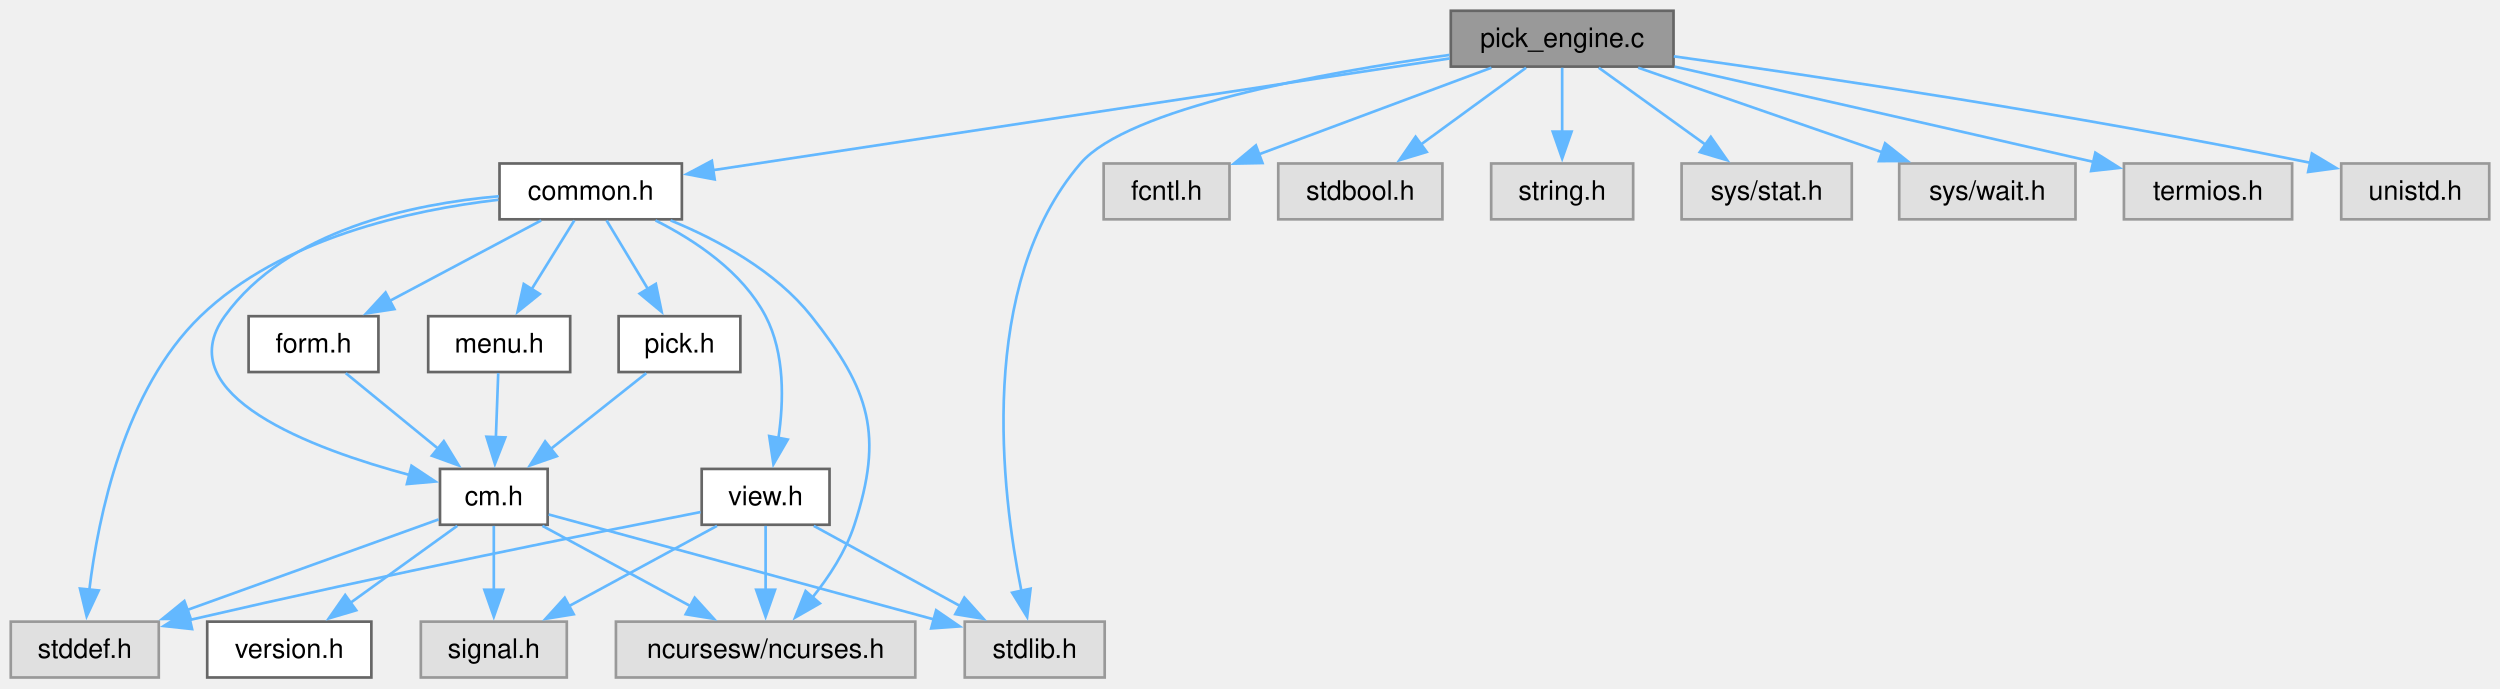
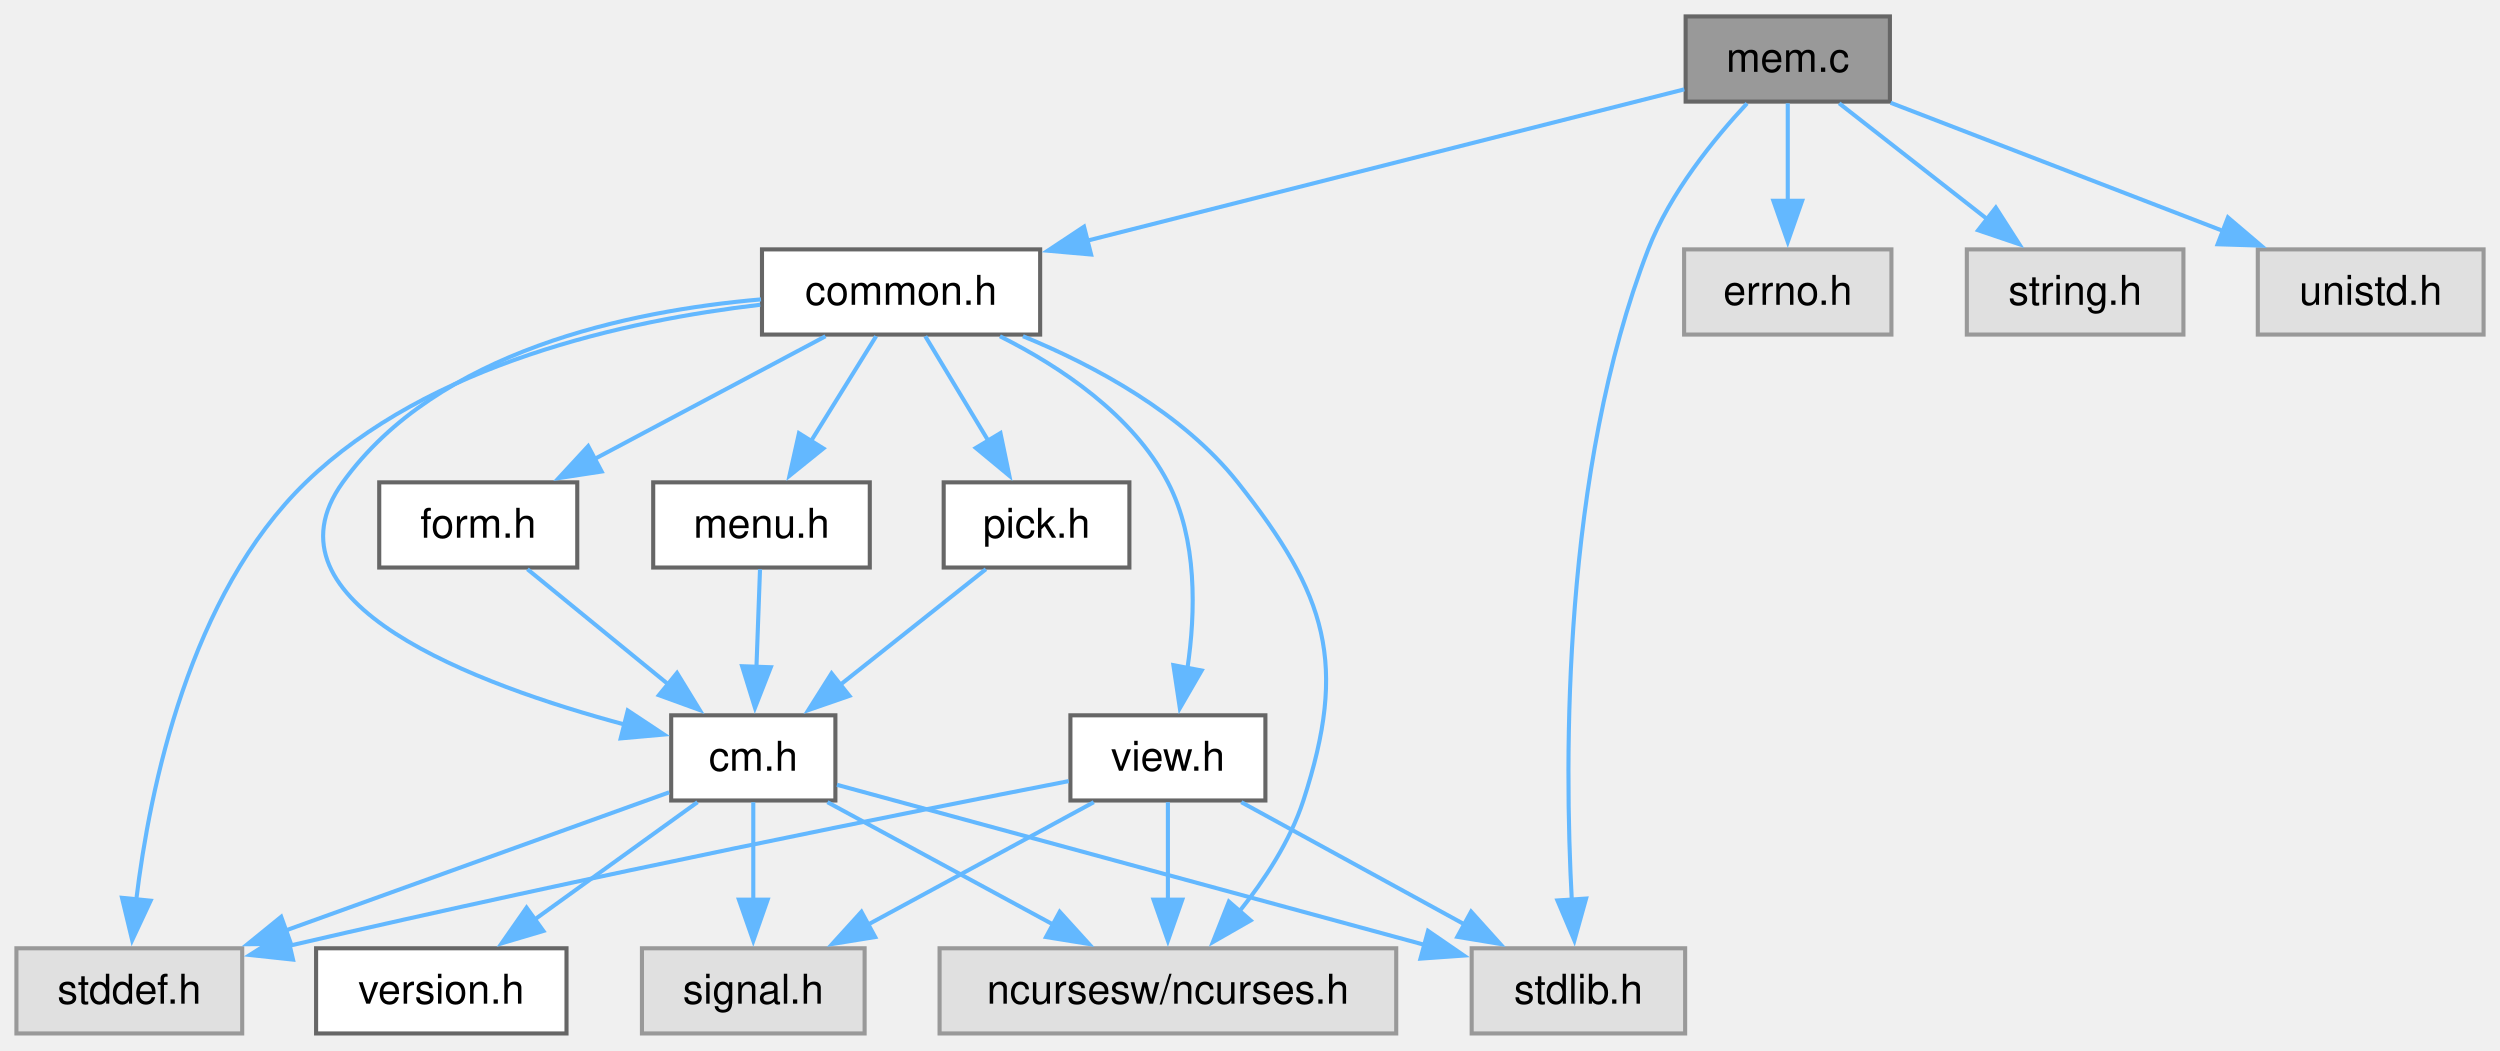
- <svg xmlns="http://www.w3.org/2000/svg" xmlns:xlink="http://www.w3.org/1999/xlink" width="929pt" height="256pt" viewBox="0.00 0.00 929.00 256.00">
+ <svg xmlns="http://www.w3.org/2000/svg" xmlns:xlink="http://www.w3.org/1999/xlink" width="609pt" height="256pt" viewBox="0.00 0.00 609.00 256.00">
  <g id="graph0" class="graph" transform="scale(1 1) rotate(0) translate(4 251.75)">
    <g id="Node000001" class="node">
      <g id="a_Node000001">
-         <a xlink:title="pick from a list of choices">
-           <polygon fill="#999999" stroke="#666666" points="617.88,-247.75 535.12,-247.75 535.12,-227 617.88,-227 617.88,-247.75" />
-           <text xml:space="preserve" text-anchor="middle" x="576.5" y="-234.25" font-family="Helvetica,sans-Serif" font-size="10.00">pick_engine.c</text>
+         <a xlink:title="Create and destroy main data structures for C-Menu.">
+           <polygon fill="#999999" stroke="#666666" points="456.38,-247.75 406.62,-247.75 406.62,-227 456.38,-227 456.38,-247.75" />
+           <text xml:space="preserve" text-anchor="middle" x="431.5" y="-234.25" font-family="Helvetica,sans-Serif" font-size="10.00">mem.c</text>
        </a>
      </g>
    </g>
    <g id="Node000002" class="node">
      <g id="a_Node000002">
        <a xlink:href="../../dd/dd8/a00719.html" target="_top" xlink:title="Headder for C-Menu Menu, Form, Pick, and View components.">
          <polygon fill="white" stroke="#666666" points="249.38,-191 181.62,-191 181.62,-170.25 249.38,-170.25 249.38,-191" />
          <text xml:space="preserve" text-anchor="middle" x="215.5" y="-177.5" font-family="Helvetica,sans-Serif" font-size="10.00">common.h</text>
        </a>
      </g>
    </g>
    <g id="edge1_Node000001_Node000002" class="edge">
      <g id="a_edge1_Node000001_Node000002">
        <a xlink:title=" ">
-           <path fill="none" stroke="#63b8ff" d="M534.74,-230.04C466.43,-219.68 331.39,-199.2 260.84,-188.5" />
-           <polygon fill="#63b8ff" stroke="#63b8ff" points="261.58,-185.07 251.17,-187.04 260.53,-192 261.58,-185.07" />
+           <path fill="none" stroke="#63b8ff" d="M406.3,-229.99C370.67,-220.96 305.01,-204.31 260.79,-193.11" />
+           <polygon fill="#63b8ff" stroke="#63b8ff" points="261.79,-189.75 251.23,-190.68 260.07,-196.53 261.79,-189.75" />
        </a>
      </g>
    </g>
    <g id="Node000008" class="node">
      <g id="a_Node000008">
        <a xlink:title=" ">
          <polygon fill="#e0e0e0" stroke="#999999" points="406.5,-20.75 354.5,-20.75 354.5,0 406.5,0 406.5,-20.75" />
          <text xml:space="preserve" text-anchor="middle" x="380.5" y="-7.25" font-family="Helvetica,sans-Serif" font-size="10.00">stdlib.h</text>
        </a>
      </g>
    </g>
-     <g id="edge23_Node000001_Node000008" class="edge">
-       <g id="a_edge23_Node000001_Node000008">
-         <a xlink:title=" ">
-           <path fill="none" stroke="#63b8ff" d="M534.64,-231.34C487.49,-224.76 415.13,-211.57 397.5,-191 358.85,-145.89 368.13,-69.04 375.54,-32.23" />
-           <polygon fill="#63b8ff" stroke="#63b8ff" points="378.96,-33 377.68,-22.48 372.12,-31.5 378.96,-33" />
+     <g id="edge22_Node000001_Node000008" class="edge">
+       <g id="a_edge22_Node000001_Node000008">
+         <a xlink:title=" ">
+           <path fill="none" stroke="#63b8ff" d="M421.58,-226.56C413.58,-217.98 402.82,-204.77 397.5,-191 376.58,-136.85 377.04,-66.97 378.89,-32.51" />
+           <polygon fill="#63b8ff" stroke="#63b8ff" points="382.37,-32.86 379.52,-22.65 375.39,-32.4 382.37,-32.86" />
        </a>
      </g>
    </g>
    <g id="Node000013" class="node">
      <g id="a_Node000013">
        <a xlink:title=" ">
-           <polygon fill="#e0e0e0" stroke="#999999" points="452.88,-191 406.12,-191 406.12,-170.25 452.88,-170.25 452.88,-191" />
-           <text xml:space="preserve" text-anchor="middle" x="429.5" y="-177.5" font-family="Helvetica,sans-Serif" font-size="10.00">fcntl.h</text>
+           <polygon fill="#e0e0e0" stroke="#999999" points="456.75,-191 406.25,-191 406.25,-170.25 456.75,-170.25 456.75,-191" />
+           <text xml:space="preserve" text-anchor="middle" x="431.5" y="-177.5" font-family="Helvetica,sans-Serif" font-size="10.00">errno.h</text>
        </a>
      </g>
    </g>
    <g id="edge21_Node000001_Node000013" class="edge">
      <g id="a_edge21_Node000001_Node000013">
        <a xlink:title=" ">
-           <path fill="none" stroke="#63b8ff" d="M550.22,-226.59C526.08,-217.6 490.17,-204.22 463.79,-194.4" />
-           <polygon fill="#63b8ff" stroke="#63b8ff" points="465.14,-191.16 454.54,-190.95 462.69,-197.72 465.14,-191.16" />
+           <path fill="none" stroke="#63b8ff" d="M431.5,-226.59C431.5,-219.97 431.5,-210.97 431.5,-202.77" />
+           <polygon fill="#63b8ff" stroke="#63b8ff" points="435,-202.84 431.5,-192.84 428,-202.84 435,-202.84" />
        </a>
      </g>
    </g>
    <g id="Node000014" class="node">
      <g id="a_Node000014">
        <a xlink:title=" ">
-           <polygon fill="#e0e0e0" stroke="#999999" points="532,-191 471,-191 471,-170.25 532,-170.25 532,-191" />
-           <text xml:space="preserve" text-anchor="middle" x="501.5" y="-177.5" font-family="Helvetica,sans-Serif" font-size="10.00">stdbool.h</text>
-         </a>
-       </g>
-     </g>
-     <g id="edge22_Node000001_Node000014" class="edge">
-       <g id="a_edge22_Node000001_Node000014">
-         <a xlink:title=" ">
-           <path fill="none" stroke="#63b8ff" d="M563.09,-226.59C552.21,-218.65 536.64,-207.28 523.88,-197.96" />
-           <polygon fill="#63b8ff" stroke="#63b8ff" points="526.16,-195.29 516.01,-192.22 522.03,-200.94 526.16,-195.29" />
+           <polygon fill="#e0e0e0" stroke="#999999" points="527.88,-191 475.12,-191 475.12,-170.25 527.88,-170.25 527.88,-191" />
+           <text xml:space="preserve" text-anchor="middle" x="501.5" y="-177.5" font-family="Helvetica,sans-Serif" font-size="10.00">string.h</text>
+         </a>
+       </g>
+     </g>
+     <g id="edge23_Node000001_Node000014" class="edge">
+       <g id="a_edge23_Node000001_Node000014">
+         <a xlink:title=" ">
+           <path fill="none" stroke="#63b8ff" d="M444.01,-226.59C454.07,-218.72 468.41,-207.5 480.26,-198.24" />
+           <polygon fill="#63b8ff" stroke="#63b8ff" points="482.18,-201.18 487.9,-192.26 477.87,-195.66 482.18,-201.18" />
        </a>
      </g>
    </g>
    <g id="Node000015" class="node">
      <g id="a_Node000015">
        <a xlink:title=" ">
-           <polygon fill="#e0e0e0" stroke="#999999" points="602.88,-191 550.12,-191 550.12,-170.25 602.88,-170.25 602.88,-191" />
-           <text xml:space="preserve" text-anchor="middle" x="576.5" y="-177.5" font-family="Helvetica,sans-Serif" font-size="10.00">string.h</text>
+           <polygon fill="#e0e0e0" stroke="#999999" points="601,-191 546,-191 546,-170.25 601,-170.25 601,-191" />
+           <text xml:space="preserve" text-anchor="middle" x="573.5" y="-177.5" font-family="Helvetica,sans-Serif" font-size="10.00">unistd.h</text>
        </a>
      </g>
    </g>
    <g id="edge24_Node000001_Node000015" class="edge">
      <g id="a_edge24_Node000001_Node000015">
        <a xlink:title=" ">
-           <path fill="none" stroke="#63b8ff" d="M576.5,-226.59C576.5,-219.97 576.5,-210.97 576.5,-202.77" />
-           <polygon fill="#63b8ff" stroke="#63b8ff" points="580,-202.84 576.5,-192.84 573,-202.84 580,-202.84" />
-         </a>
-       </g>
-     </g>
-     <g id="Node000016" class="node">
-       <g id="a_Node000016">
-         <a xlink:title=" ">
-           <polygon fill="#e0e0e0" stroke="#999999" points="684.12,-191 620.88,-191 620.88,-170.25 684.12,-170.25 684.12,-191" />
-           <text xml:space="preserve" text-anchor="middle" x="652.5" y="-177.5" font-family="Helvetica,sans-Serif" font-size="10.00">sys/stat.h</text>
-         </a>
-       </g>
-     </g>
-     <g id="edge25_Node000001_Node000016" class="edge">
-       <g id="a_edge25_Node000001_Node000016">
-         <a xlink:title=" ">
-           <path fill="none" stroke="#63b8ff" d="M590.09,-226.59C601.11,-218.65 616.89,-207.28 629.82,-197.96" />
-           <polygon fill="#63b8ff" stroke="#63b8ff" points="631.73,-200.9 637.8,-192.21 627.64,-195.22 631.73,-200.9" />
-         </a>
-       </g>
-     </g>
-     <g id="Node000017" class="node">
-       <g id="a_Node000017">
-         <a xlink:title=" ">
-           <polygon fill="#e0e0e0" stroke="#999999" points="767.25,-191 701.75,-191 701.75,-170.25 767.25,-170.25 767.25,-191" />
-           <text xml:space="preserve" text-anchor="middle" x="734.5" y="-177.5" font-family="Helvetica,sans-Serif" font-size="10.00">sys/wait.h</text>
-         </a>
-       </g>
-     </g>
-     <g id="edge26_Node000001_Node000017" class="edge">
-       <g id="a_edge26_Node000001_Node000017">
-         <a xlink:title=" ">
-           <path fill="none" stroke="#63b8ff" d="M604.75,-226.59C630.06,-217.82 667.42,-204.87 695.56,-195.12" />
-           <polygon fill="#63b8ff" stroke="#63b8ff" points="696.5,-198.5 704.8,-191.92 694.21,-191.88 696.5,-198.5" />
-         </a>
-       </g>
-     </g>
-     <g id="Node000018" class="node">
-       <g id="a_Node000018">
-         <a xlink:title=" ">
-           <polygon fill="#e0e0e0" stroke="#999999" points="847.75,-191 785.25,-191 785.25,-170.25 847.75,-170.25 847.75,-191" />
-           <text xml:space="preserve" text-anchor="middle" x="816.5" y="-177.5" font-family="Helvetica,sans-Serif" font-size="10.00">termios.h</text>
-         </a>
-       </g>
-     </g>
-     <g id="edge27_Node000001_Node000018" class="edge">
-       <g id="a_edge27_Node000001_Node000018">
-         <a xlink:title=" ">
-           <path fill="none" stroke="#63b8ff" d="M618.27,-226.99C656.38,-218.41 714.54,-205.26 773.96,-191.58" />
-           <polygon fill="#63b8ff" stroke="#63b8ff" points="774.63,-195.01 783.59,-189.36 773.06,-188.19 774.63,-195.01" />
-         </a>
-       </g>
-     </g>
-     <g id="Node000019" class="node">
-       <g id="a_Node000019">
-         <a xlink:title=" ">
-           <polygon fill="#e0e0e0" stroke="#999999" points="921,-191 866,-191 866,-170.25 921,-170.25 921,-191" />
-           <text xml:space="preserve" text-anchor="middle" x="893.5" y="-177.5" font-family="Helvetica,sans-Serif" font-size="10.00">unistd.h</text>
-         </a>
-       </g>
-     </g>
-     <g id="edge28_Node000001_Node000019" class="edge">
-       <g id="a_edge28_Node000001_Node000019">
-         <a xlink:title=" ">
-           <path fill="none" stroke="#63b8ff" d="M617.98,-230.81C670.63,-223.49 764.46,-209.61 854.44,-191.27" />
-           <polygon fill="#63b8ff" stroke="#63b8ff" points="855.11,-194.71 864.2,-189.26 853.7,-187.85 855.11,-194.71" />
+           <path fill="none" stroke="#63b8ff" d="M456.56,-226.71C479.03,-218.05 512.26,-205.24 537.56,-195.48" />
+           <polygon fill="#63b8ff" stroke="#63b8ff" points="538.73,-198.78 546.8,-191.92 536.21,-192.25 538.73,-198.78" />
        </a>
      </g>
    </g>
    <g id="Node000003" class="node">
      <g id="a_Node000003">
        <a xlink:title=" ">
          <polygon fill="#e0e0e0" stroke="#999999" points="336.12,-20.75 224.88,-20.75 224.88,0 336.12,0 336.12,-20.75" />
          <text xml:space="preserve" text-anchor="middle" x="280.5" y="-7.25" font-family="Helvetica,sans-Serif" font-size="10.00">ncursesw/ncurses.h</text>
        </a>
      </g>
    </g>
    <g id="edge2_Node000002_Node000003" class="edge">
      <g id="a_edge2_Node000002_Node000003">
        <a xlink:title=" ">
          <path fill="none" stroke="#63b8ff" d="M245.19,-169.85C262.78,-162.62 284.16,-151.08 297.5,-134.25 319.34,-106.68 324.38,-90.2 313.5,-56.75 310.29,-46.87 304.03,-37.35 297.81,-29.6" />
          <polygon fill="#63b8ff" stroke="#63b8ff" points="300.65,-27.53 291.46,-22.27 295.36,-32.12 300.65,-27.53" />
        </a>
      </g>
    </g>
    <g id="Node000004" class="node">
      <g id="a_Node000004">
        <a xlink:href="../../d8/db9/a00725.html" target="_top" xlink:title="Headder for C-Menu API library, libcm.so.">
          <polygon fill="white" stroke="#666666" points="199.5,-77.5 159.5,-77.5 159.5,-56.75 199.5,-56.75 199.5,-77.5" />
          <text xml:space="preserve" text-anchor="middle" x="179.5" y="-64" font-family="Helvetica,sans-Serif" font-size="10.00">cm.h</text>
        </a>
      </g>
    </g>
    <g id="edge3_Node000002_Node000004" class="edge">
      <g id="a_edge3_Node000002_Node000004">
        <a xlink:title=" ">
          <path fill="none" stroke="#63b8ff" d="M181.38,-178.82C149.2,-176.02 102.56,-166.26 79.5,-134.25 58.38,-104.94 111.85,-84.98 148.49,-75.16" />
          <polygon fill="#63b8ff" stroke="#63b8ff" points="148.92,-78.67 157.75,-72.82 147.2,-71.88 148.92,-78.67" />
        </a>
      </g>
    </g>
    <g id="Node000007" class="node">
      <g id="a_Node000007">
        <a xlink:title=" ">
          <polygon fill="#e0e0e0" stroke="#999999" points="55,-20.75 0,-20.75 0,0 55,0 55,-20.75" />
          <text xml:space="preserve" text-anchor="middle" x="27.5" y="-7.25" font-family="Helvetica,sans-Serif" font-size="10.00">stddef.h</text>
        </a>
      </g>
    </g>
    <g id="edge20_Node000002_Node000007" class="edge">
      <g id="a_edge20_Node000002_Node000007">
        <a xlink:title=" ">
          <path fill="none" stroke="#63b8ff" d="M181.19,-177.51C148.67,-173.72 100.46,-163.22 70.5,-134.25 42.17,-106.85 32.48,-59.76 29.19,-32.52" />
          <polygon fill="#63b8ff" stroke="#63b8ff" points="32.69,-32.34 28.2,-22.74 25.72,-33.04 32.69,-32.34" />
        </a>
      </g>
    </g>
    <g id="Node000009" class="node">
      <g id="a_Node000009">
        <a xlink:href="../../d2/d94/a00716.html" target="_top" xlink:title="Form data structures, enums, types, end process declarations.">
          <polygon fill="white" stroke="#666666" points="136.62,-134.25 88.38,-134.25 88.38,-113.5 136.62,-113.5 136.62,-134.25" />
          <text xml:space="preserve" text-anchor="middle" x="112.5" y="-120.75" font-family="Helvetica,sans-Serif" font-size="10.00">form.h</text>
        </a>
      </g>
    </g>
    <g id="edge9_Node000002_Node000009" class="edge">
      <g id="a_edge9_Node000002_Node000009">
        <a xlink:title=" ">
          <path fill="none" stroke="#63b8ff" d="M197.09,-169.84C181.41,-161.51 158.65,-149.41 140.69,-139.86" />
          <polygon fill="#63b8ff" stroke="#63b8ff" points="142.56,-136.89 132.09,-135.29 139.28,-143.07 142.56,-136.89" />
        </a>
      </g>
    </g>
    <g id="Node000010" class="node">
      <g id="a_Node000010">
        <a xlink:href="../../df/df7/a00731.html" target="_top" xlink:title="Menu data structures, enums, types, end external declarations.">
          <polygon fill="white" stroke="#666666" points="207.88,-134.25 155.12,-134.25 155.12,-113.5 207.88,-113.5 207.88,-134.25" />
          <text xml:space="preserve" text-anchor="middle" x="181.5" y="-120.75" font-family="Helvetica,sans-Serif" font-size="10.00">menu.h</text>
        </a>
      </g>
    </g>
    <g id="edge11_Node000002_Node000010" class="edge">
      <g id="a_edge11_Node000002_Node000010">
        <a xlink:title=" ">
          <path fill="none" stroke="#63b8ff" d="M209.42,-169.84C205.02,-162.75 198.93,-152.94 193.56,-144.29" />
          <polygon fill="#63b8ff" stroke="#63b8ff" points="196.57,-142.51 188.32,-135.86 190.63,-146.21 196.57,-142.51" />
        </a>
      </g>
    </g>
    <g id="Node000011" class="node">
      <g id="a_Node000011">
        <a xlink:href="../../db/d7c/a00722.html" target="_top" xlink:title="Pick data structures, enums, types, end external declarations.">
          <polygon fill="white" stroke="#666666" points="271.12,-134.25 225.88,-134.25 225.88,-113.5 271.12,-113.5 271.12,-134.25" />
          <text xml:space="preserve" text-anchor="middle" x="248.5" y="-120.75" font-family="Helvetica,sans-Serif" font-size="10.00">pick.h</text>
        </a>
      </g>
    </g>
    <g id="edge13_Node000002_Node000011" class="edge">
      <g id="a_edge13_Node000002_Node000011">
        <a xlink:title=" ">
          <path fill="none" stroke="#63b8ff" d="M221.4,-169.84C225.67,-162.75 231.58,-152.94 236.8,-144.29" />
          <polygon fill="#63b8ff" stroke="#63b8ff" points="239.71,-146.25 241.87,-135.87 233.71,-142.63 239.71,-146.25" />
        </a>
      </g>
    </g>
    <g id="Node000012" class="node">
      <g id="a_Node000012">
        <a xlink:href="../../d6/dc0/a00734.html" target="_top" xlink:title="View data structures, enums, types, end external declarations.">
          <polygon fill="white" stroke="#666666" points="304.25,-77.5 256.75,-77.5 256.75,-56.75 304.25,-56.75 304.25,-77.5" />
          <text xml:space="preserve" text-anchor="middle" x="280.5" y="-64" font-family="Helvetica,sans-Serif" font-size="10.00">view.h</text>
        </a>
      </g>
    </g>
    <g id="edge15_Node000002_Node000012" class="edge">
      <g id="a_edge15_Node000002_Node000012">
        <a xlink:title=" ">
          <path fill="none" stroke="#63b8ff" d="M239.58,-169.84C254.3,-162.44 271.91,-150.72 280.5,-134.25 287.73,-120.38 287.27,-102.54 285.25,-88.88" />
          <polygon fill="#63b8ff" stroke="#63b8ff" points="288.72,-88.41 283.41,-79.24 281.84,-89.72 288.72,-88.41" />
        </a>
      </g>
    </g>
    <g id="edge5_Node000004_Node000003" class="edge">
      <g id="a_edge5_Node000004_Node000003">
        <a xlink:title=" ">
          <path fill="none" stroke="#63b8ff" d="M197.56,-56.34C212.92,-48.01 235.24,-35.91 252.86,-26.36" />
          <polygon fill="#63b8ff" stroke="#63b8ff" points="254.15,-29.64 261.27,-21.8 250.81,-23.49 254.15,-29.64" />
        </a>
      </g>
    </g>
    <g id="Node000005" class="node">
      <g id="a_Node000005">
        <a xlink:href="../../df/d3b/a00728.html" target="_top" xlink:title=" ">
          <polygon fill="white" stroke="#666666" points="134,-20.75 73,-20.75 73,0 134,0 134,-20.75" />
          <text xml:space="preserve" text-anchor="middle" x="103.5" y="-7.25" font-family="Helvetica,sans-Serif" font-size="10.00">version.h</text>
        </a>
      </g>
    </g>
    <g id="edge4_Node000004_Node000005" class="edge">
      <g id="a_edge4_Node000004_Node000005">
        <a xlink:title=" ">
          <path fill="none" stroke="#63b8ff" d="M165.91,-56.34C154.89,-48.4 139.11,-37.03 126.18,-27.71" />
          <polygon fill="#63b8ff" stroke="#63b8ff" points="128.36,-24.97 118.2,-21.96 124.27,-30.65 128.36,-24.97" />
        </a>
      </g>
    </g>
    <g id="Node000006" class="node">
      <g id="a_Node000006">
        <a xlink:title=" ">
          <polygon fill="#e0e0e0" stroke="#999999" points="206.62,-20.75 152.38,-20.75 152.38,0 206.62,0 206.62,-20.75" />
          <text xml:space="preserve" text-anchor="middle" x="179.5" y="-7.25" font-family="Helvetica,sans-Serif" font-size="10.00">signal.h</text>
        </a>
      </g>
    </g>
    <g id="edge6_Node000004_Node000006" class="edge">
      <g id="a_edge6_Node000004_Node000006">
        <a xlink:title=" ">
          <path fill="none" stroke="#63b8ff" d="M179.5,-56.34C179.5,-49.72 179.5,-40.72 179.5,-32.52" />
          <polygon fill="#63b8ff" stroke="#63b8ff" points="183,-32.59 179.5,-22.59 176,-32.59 183,-32.59" />
        </a>
      </g>
    </g>
    <g id="edge7_Node000004_Node000007" class="edge">
      <g id="a_edge7_Node000004_Node000007">
        <a xlink:title=" ">
          <path fill="none" stroke="#63b8ff" d="M159,-58.74C135.14,-50.15 95.25,-35.78 65.64,-25.11" />
          <polygon fill="#63b8ff" stroke="#63b8ff" points="66.87,-21.84 56.28,-21.74 64.5,-28.42 66.87,-21.84" />
        </a>
      </g>
    </g>
    <g id="edge8_Node000004_Node000008" class="edge">
      <g id="a_edge8_Node000004_Node000008">
        <a xlink:title=" ">
          <path fill="none" stroke="#63b8ff" d="M199.88,-60.57C233.43,-51.43 300.79,-33.09 343.1,-21.56" />
          <polygon fill="#63b8ff" stroke="#63b8ff" points="343.87,-24.98 352.6,-18.98 342.03,-18.23 343.87,-24.98" />
        </a>
      </g>
    </g>
    <g id="edge10_Node000009_Node000004" class="edge">
      <g id="a_edge10_Node000009_Node000004">
        <a xlink:title=" ">
          <path fill="none" stroke="#63b8ff" d="M124.48,-113.09C134.01,-105.3 147.56,-94.22 158.83,-85.01" />
          <polygon fill="#63b8ff" stroke="#63b8ff" points="160.92,-87.82 166.45,-78.79 156.5,-82.4 160.92,-87.82" />
        </a>
      </g>
    </g>
    <g id="edge12_Node000010_Node000004" class="edge">
      <g id="a_edge12_Node000010_Node000004">
        <a xlink:title=" ">
          <path fill="none" stroke="#63b8ff" d="M181.14,-113.09C180.9,-106.47 180.57,-97.47 180.27,-89.27" />
          <polygon fill="#63b8ff" stroke="#63b8ff" points="183.77,-89.21 179.91,-79.34 176.78,-89.46 183.77,-89.21" />
        </a>
      </g>
    </g>
    <g id="edge14_Node000011_Node000004" class="edge">
      <g id="a_edge14_Node000011_Node000004">
        <a xlink:title=" ">
          <path fill="none" stroke="#63b8ff" d="M236.16,-113.09C226.25,-105.22 212.11,-94 200.44,-84.74" />
          <polygon fill="#63b8ff" stroke="#63b8ff" points="202.92,-82.24 192.91,-78.77 198.57,-87.73 202.92,-82.24" />
        </a>
      </g>
    </g>
    <g id="edge16_Node000012_Node000003" class="edge">
      <g id="a_edge16_Node000012_Node000003">
        <a xlink:title=" ">
          <path fill="none" stroke="#63b8ff" d="M280.5,-56.34C280.5,-49.72 280.5,-40.72 280.5,-32.52" />
          <polygon fill="#63b8ff" stroke="#63b8ff" points="284,-32.59 280.5,-22.59 277,-32.59 284,-32.59" />
        </a>
      </g>
    </g>
    <g id="edge17_Node000012_Node000006" class="edge">
      <g id="a_edge17_Node000012_Node000006">
        <a xlink:title=" ">
          <path fill="none" stroke="#63b8ff" d="M262.44,-56.34C247.08,-48.01 224.76,-35.91 207.14,-26.36" />
          <polygon fill="#63b8ff" stroke="#63b8ff" points="209.19,-23.49 198.73,-21.8 205.85,-29.64 209.19,-23.49" />
        </a>
      </g>
    </g>
    <g id="edge18_Node000012_Node000007" class="edge">
      <g id="a_edge18_Node000012_Node000007">
        <a xlink:title=" ">
          <path fill="none" stroke="#63b8ff" d="M256.33,-61.47C218.05,-54.01 140.88,-38.63 66.35,-21.34" />
          <polygon fill="#63b8ff" stroke="#63b8ff" points="67.38,-17.99 56.85,-19.12 65.79,-24.81 67.38,-17.99" />
        </a>
      </g>
    </g>
    <g id="edge19_Node000012_Node000008" class="edge">
      <g id="a_edge19_Node000012_Node000008">
        <a xlink:title=" ">
          <path fill="none" stroke="#63b8ff" d="M298.38,-56.34C313.59,-48.01 335.69,-35.91 353.13,-26.36" />
          <polygon fill="#63b8ff" stroke="#63b8ff" points="354.36,-29.68 361.45,-21.81 351,-23.54 354.36,-29.68" />
        </a>
      </g>
    </g>
  </g>
</svg>
